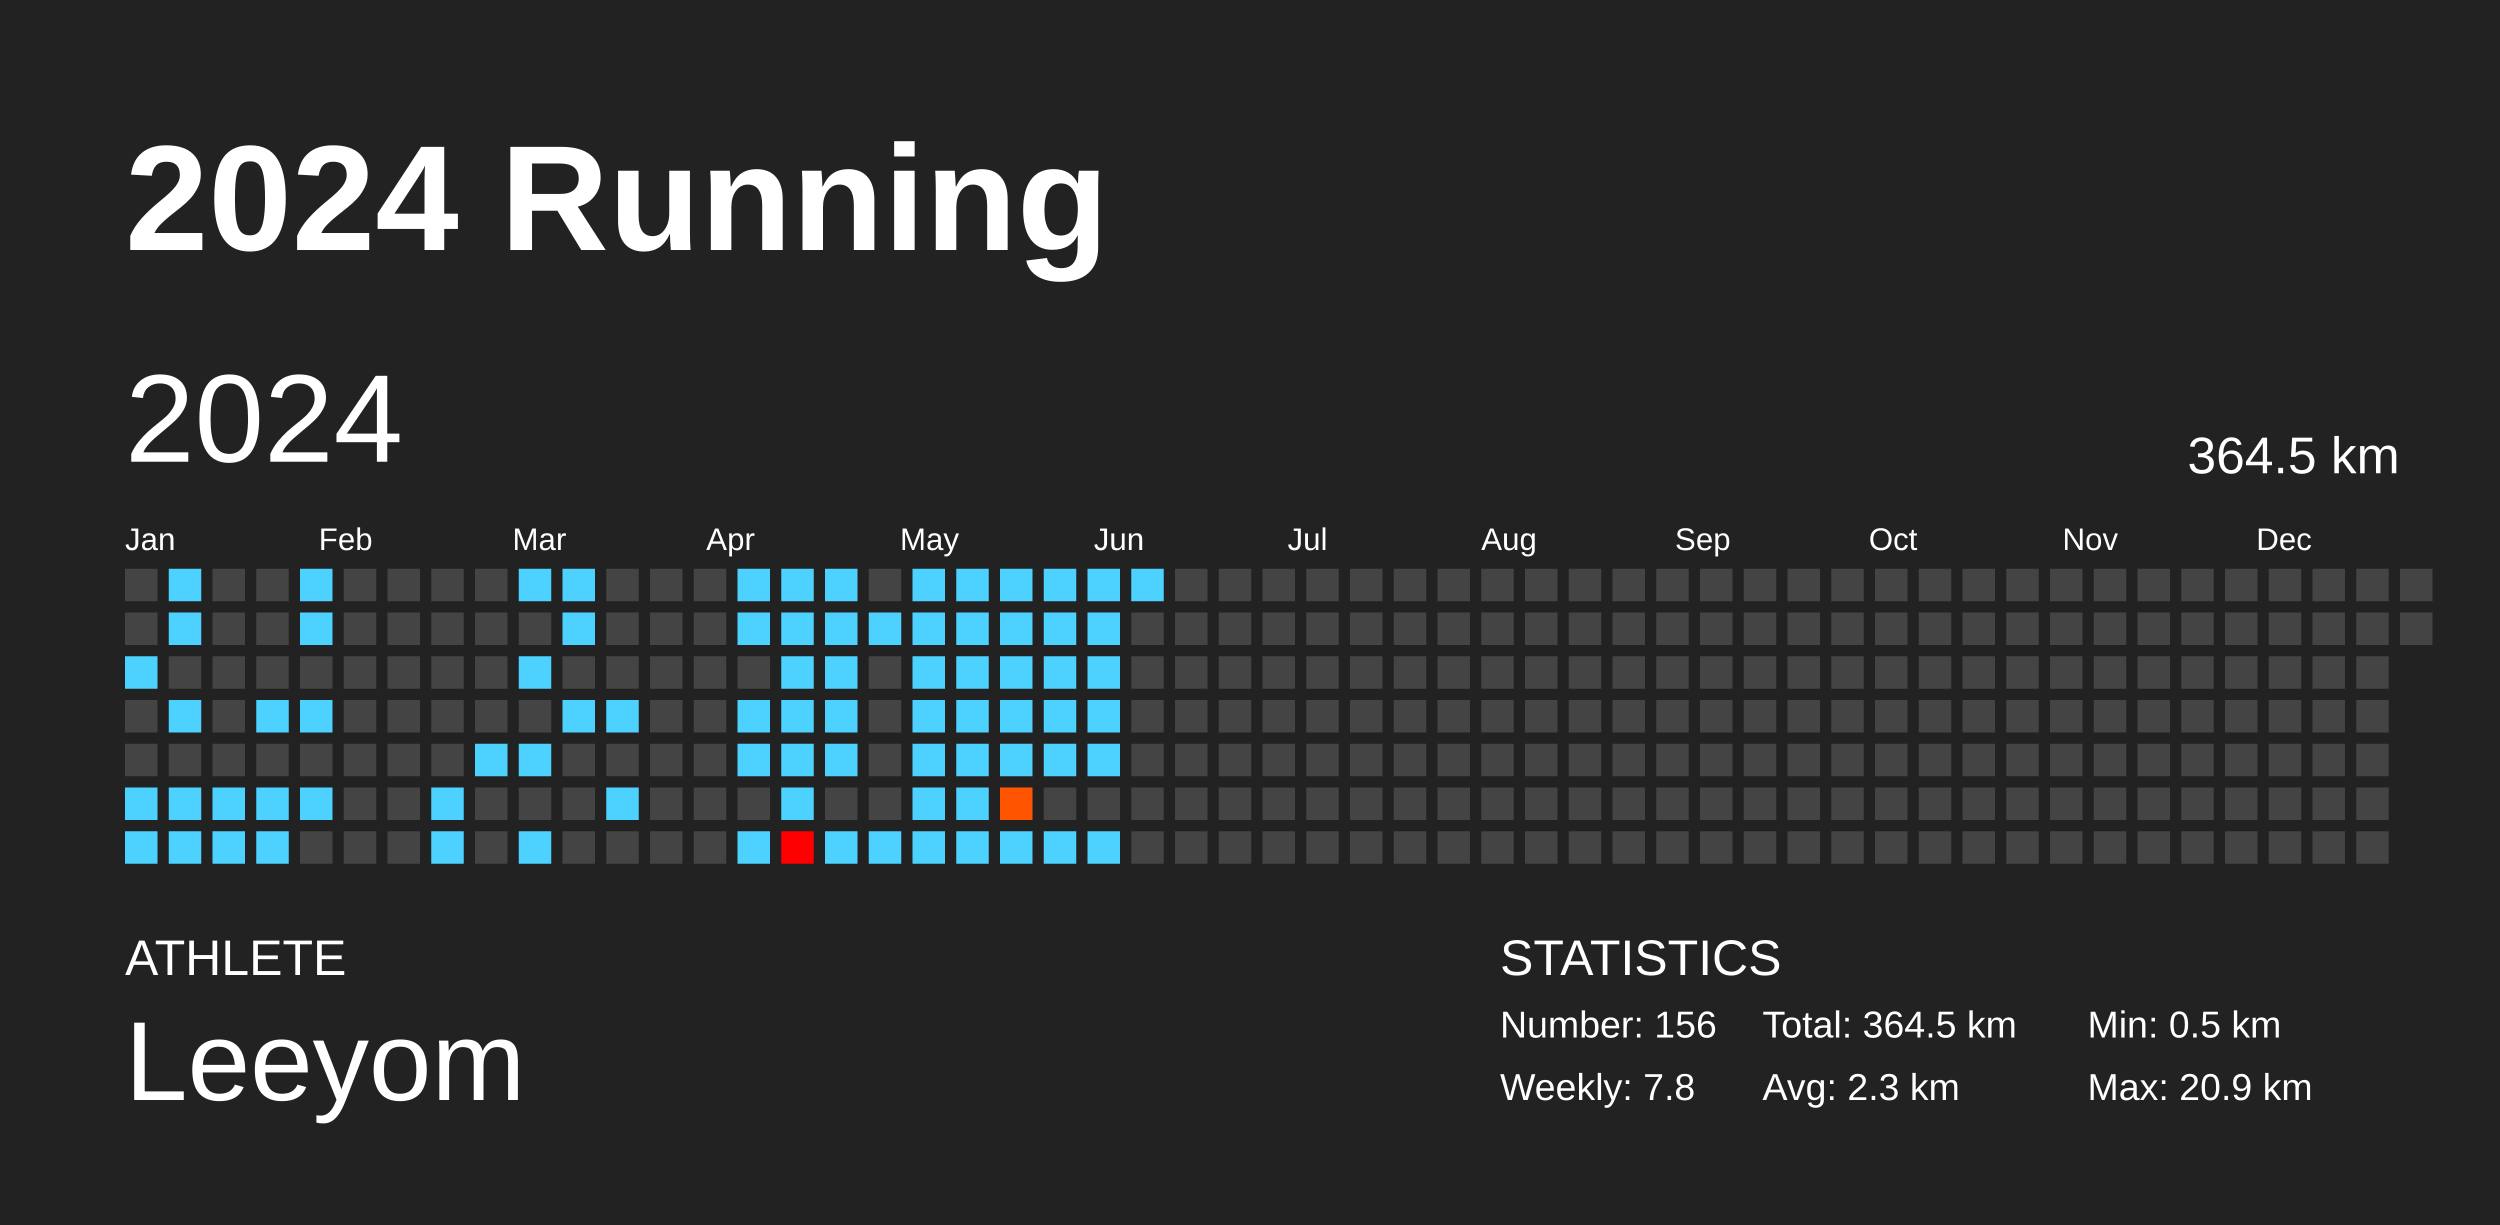
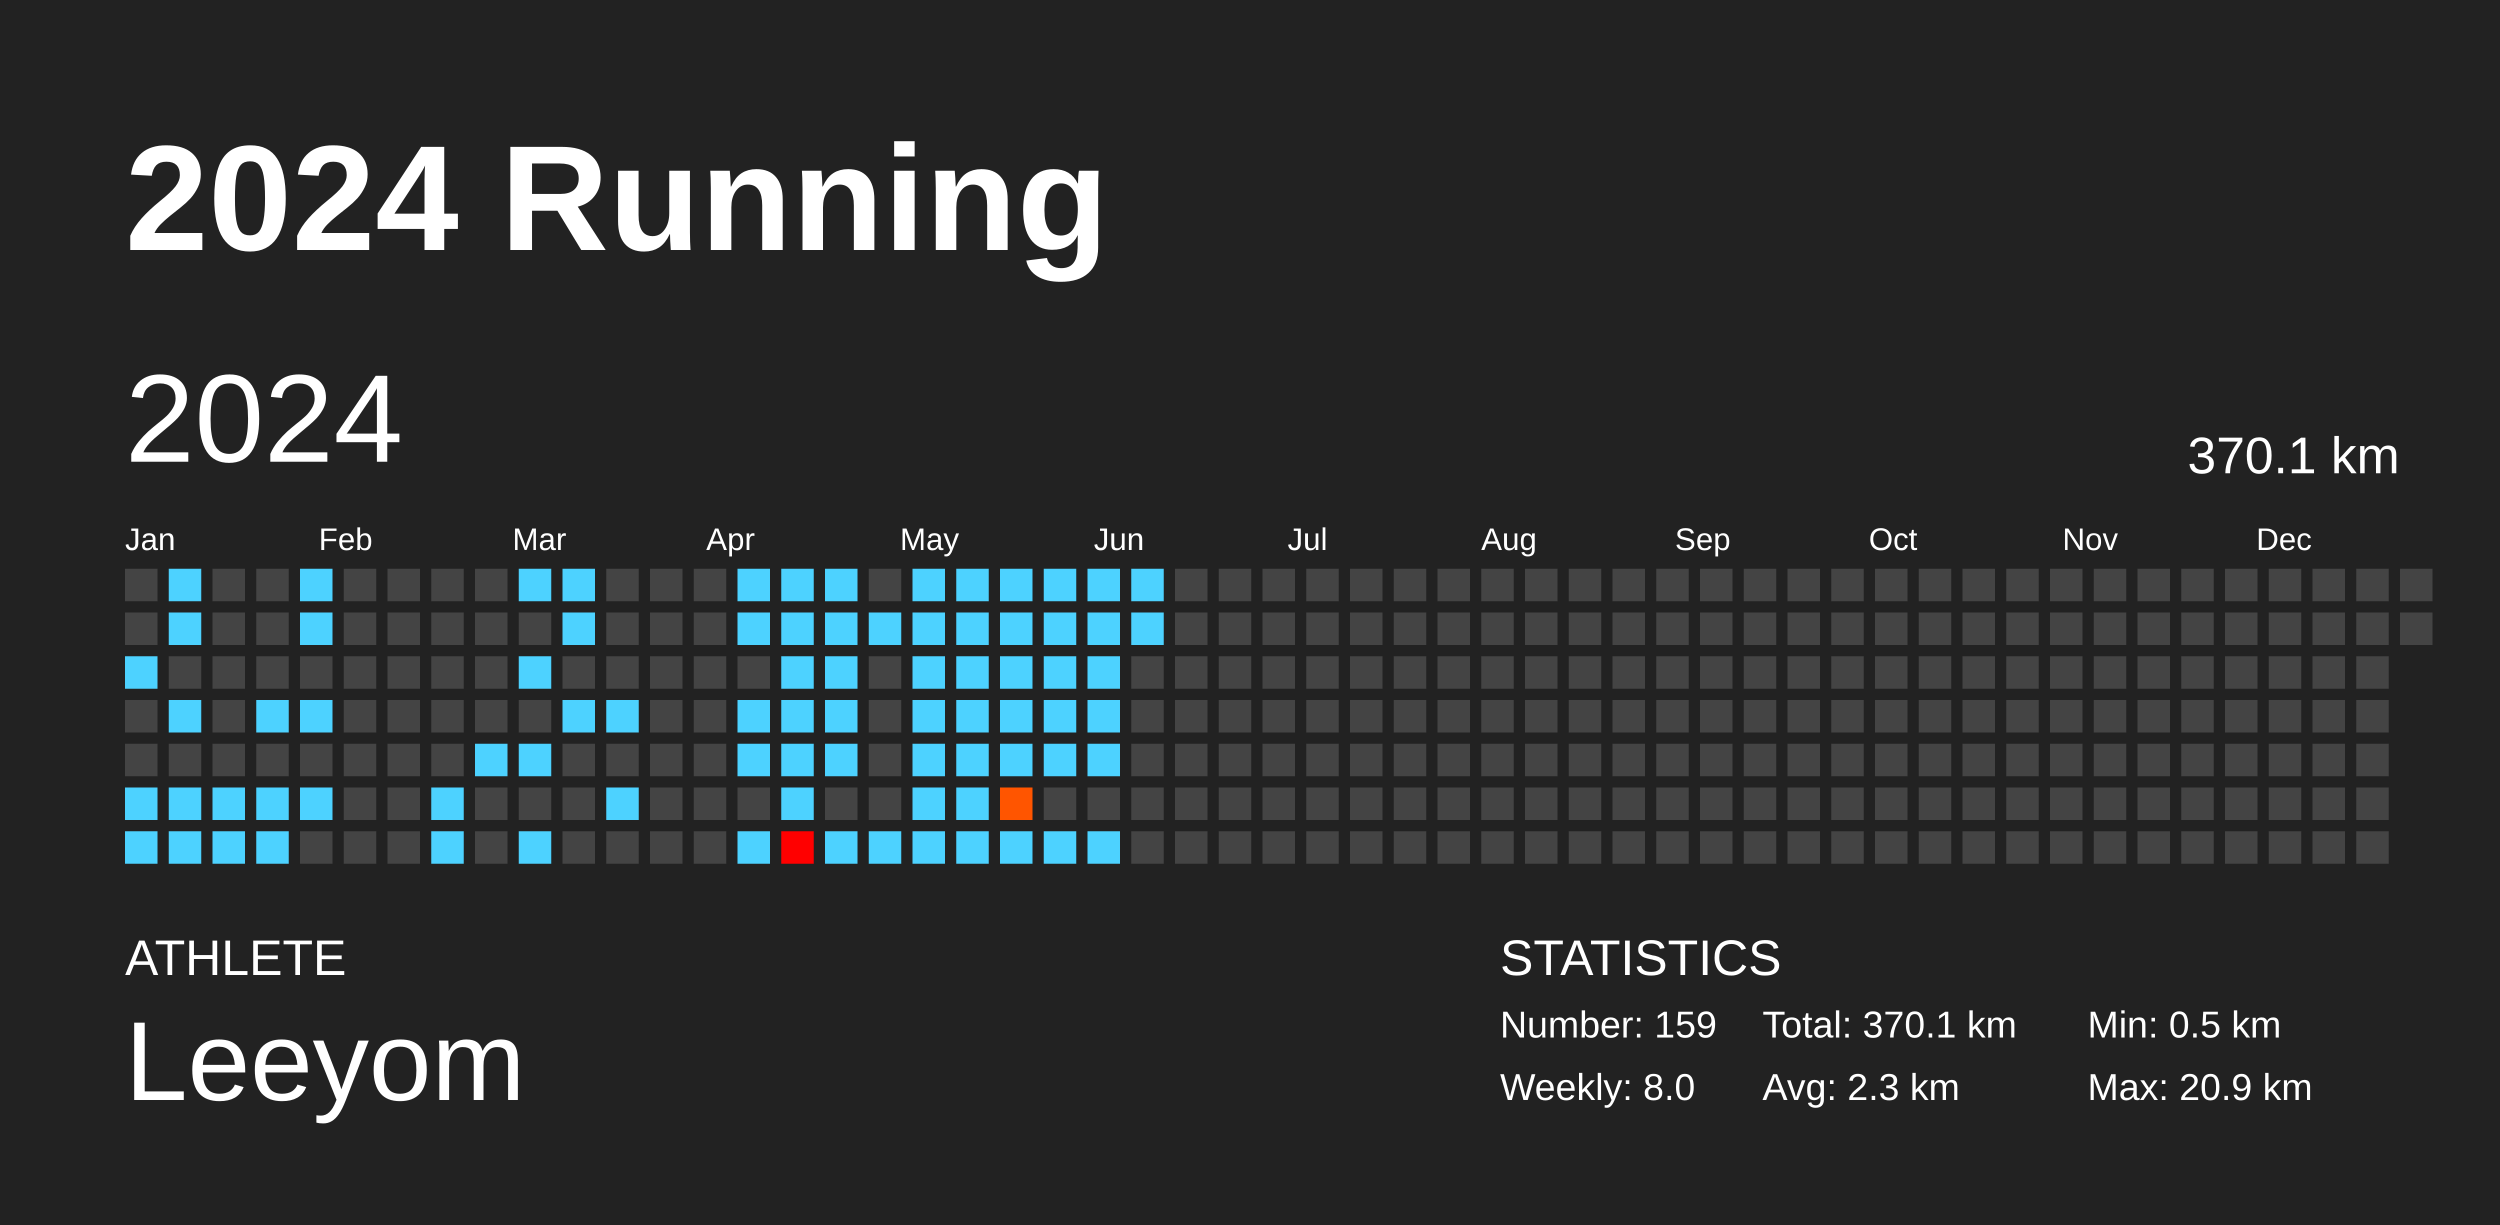
<svg xmlns="http://www.w3.org/2000/svg" baseProfile="full" height="98mm" version="1.1" viewBox="0,0,200,98" width="200mm">
  <defs />
  <rect fill="#222222" height="98" width="200" x="0" y="0" />
  <text fill="#FFFFFF" style="font-size:12px; font-family:Arial; font-weight:bold;" x="10" y="20">2024 Running</text>
  <text fill="#FFFFFF" style="font-size:4px; font-family:Arial" x="10" y="78">ATHLETE</text>
  <text fill="#FFFFFF" style="font-size:9px; font-family:Arial" x="10" y="88">Leeyom</text>
  <text fill="#FFFFFF" style="font-size:4px; font-family:Arial" x="120" y="78">STATISTICS</text>
-   <text fill="#FFFFFF" style="font-size:3px; font-family:Arial" x="120" y="83">Number: 156</text>
-   <text fill="#FFFFFF" style="font-size:3px; font-family:Arial" x="120" y="88">Weekly: 7.8</text>
-   <text fill="#FFFFFF" style="font-size:3px; font-family:Arial" x="141" y="83">Total: 364.5 km</text>
+   <text fill="#FFFFFF" style="font-size:3px; font-family:Arial" x="120" y="83">Number: 159</text>
+   <text fill="#FFFFFF" style="font-size:3px; font-family:Arial" x="120" y="88">Weekly: 8.0</text>
+   <text fill="#FFFFFF" style="font-size:3px; font-family:Arial" x="141" y="83">Total: 370.1 km</text>
  <text fill="#FFFFFF" style="font-size:3px; font-family:Arial" x="141" y="88">Avg: 2.3 km</text>
  <text fill="#FFFFFF" style="font-size:3px; font-family:Arial" x="167" y="83">Min: 0.5 km</text>
  <text fill="#FFFFFF" style="font-size:3px; font-family:Arial" x="167" y="88">Max: 20.9 km</text>
  <text dominant-baseline="hanging" fill="#FFFFFF" style="font-size:10.0px; font-family:Arial;" x="10" y="30">2024</text>
-   <text dominant-baseline="hanging" fill="#FFFFFF" style="font-size:4.125px; font-family:Arial;" x="175" y="35">364.5 km</text>
+   <text dominant-baseline="hanging" fill="#FFFFFF" style="font-size:4.125px; font-family:Arial;" x="175" y="35">370.1 km</text>
  <text fill="#FFFFFF" style="font-size:2.5px; font-family:Arial" x="10.0" y="44">Jan</text>
  <text fill="#FFFFFF" style="font-size:2.5px; font-family:Arial" x="25.5" y="44">Feb</text>
  <text fill="#FFFFFF" style="font-size:2.5px; font-family:Arial" x="41.0" y="44">Mar</text>
  <text fill="#FFFFFF" style="font-size:2.5px; font-family:Arial" x="56.5" y="44">Apr</text>
  <text fill="#FFFFFF" style="font-size:2.5px; font-family:Arial" x="72.0" y="44">May</text>
  <text fill="#FFFFFF" style="font-size:2.5px; font-family:Arial" x="87.5" y="44">Jun</text>
  <text fill="#FFFFFF" style="font-size:2.5px; font-family:Arial" x="103.0" y="44">Jul</text>
  <text fill="#FFFFFF" style="font-size:2.5px; font-family:Arial" x="118.5" y="44">Aug</text>
  <text fill="#FFFFFF" style="font-size:2.5px; font-family:Arial" x="134.0" y="44">Sep</text>
  <text fill="#FFFFFF" style="font-size:2.5px; font-family:Arial" x="149.5" y="44">Oct</text>
  <text fill="#FFFFFF" style="font-size:2.5px; font-family:Arial" x="165.0" y="44">Nov</text>
  <text fill="#FFFFFF" style="font-size:2.5px; font-family:Arial" x="180.5" y="44">Dec</text>
  <rect fill="#444444" height="2.6" width="2.6" x="10.0" y="45.5" />
  <rect fill="#444444" height="2.6" width="2.6" x="10.0" y="49.0" />
  <rect fill="#4dd2ff" height="2.6" width="2.6" x="10.0" y="52.5" />
  <rect fill="#444444" height="2.6" width="2.6" x="10.0" y="56.0" />
  <rect fill="#444444" height="2.6" width="2.6" x="10.0" y="59.5" />
  <rect fill="#4dd2ff" height="2.6" width="2.6" x="10.0" y="63.0" />
  <rect fill="#4dd2ff" height="2.6" width="2.6" x="10.0" y="66.5" />
  <rect fill="#4dd2ff" height="2.6" width="2.6" x="13.5" y="45.5" />
  <rect fill="#4dd2ff" height="2.6" width="2.6" x="13.5" y="49.0" />
  <rect fill="#444444" height="2.6" width="2.6" x="13.5" y="52.5" />
  <rect fill="#4dd2ff" height="2.6" width="2.6" x="13.5" y="56.0" />
  <rect fill="#444444" height="2.6" width="2.6" x="13.5" y="59.5" />
  <rect fill="#4dd2ff" height="2.6" width="2.6" x="13.5" y="63.0" />
  <rect fill="#4dd2ff" height="2.6" width="2.6" x="13.5" y="66.5" />
  <rect fill="#444444" height="2.6" width="2.6" x="17.0" y="45.5" />
  <rect fill="#444444" height="2.6" width="2.6" x="17.0" y="49.0" />
  <rect fill="#444444" height="2.6" width="2.6" x="17.0" y="52.5" />
  <rect fill="#444444" height="2.6" width="2.6" x="17.0" y="56.0" />
  <rect fill="#444444" height="2.6" width="2.6" x="17.0" y="59.5" />
  <rect fill="#4dd2ff" height="2.6" width="2.6" x="17.0" y="63.0" />
  <rect fill="#4dd2ff" height="2.6" width="2.6" x="17.0" y="66.5" />
  <rect fill="#444444" height="2.6" width="2.6" x="20.5" y="45.5" />
  <rect fill="#444444" height="2.6" width="2.6" x="20.5" y="49.0" />
  <rect fill="#444444" height="2.6" width="2.6" x="20.5" y="52.5" />
  <rect fill="#4dd2ff" height="2.6" width="2.6" x="20.5" y="56.0" />
  <rect fill="#444444" height="2.6" width="2.6" x="20.5" y="59.5" />
  <rect fill="#4dd2ff" height="2.6" width="2.6" x="20.5" y="63.0" />
  <rect fill="#4dd2ff" height="2.6" width="2.6" x="20.5" y="66.5" />
  <rect fill="#4dd2ff" height="2.6" width="2.6" x="24.0" y="45.5" />
  <rect fill="#4dd2ff" height="2.6" width="2.6" x="24.0" y="49.0" />
  <rect fill="#444444" height="2.6" width="2.6" x="24.0" y="52.5" />
  <rect fill="#4dd2ff" height="2.6" width="2.6" x="24.0" y="56.0" />
  <rect fill="#444444" height="2.6" width="2.6" x="24.0" y="59.5" />
  <rect fill="#4dd2ff" height="2.6" width="2.6" x="24.0" y="63.0" />
  <rect fill="#444444" height="2.6" width="2.6" x="24.0" y="66.5" />
  <rect fill="#444444" height="2.6" width="2.6" x="27.5" y="45.5" />
  <rect fill="#444444" height="2.6" width="2.6" x="27.5" y="49.0" />
  <rect fill="#444444" height="2.6" width="2.6" x="27.5" y="52.5" />
  <rect fill="#444444" height="2.6" width="2.6" x="27.5" y="56.0" />
  <rect fill="#444444" height="2.6" width="2.6" x="27.5" y="59.5" />
  <rect fill="#444444" height="2.6" width="2.6" x="27.5" y="63.0" />
  <rect fill="#444444" height="2.6" width="2.6" x="27.5" y="66.5" />
  <rect fill="#444444" height="2.6" width="2.6" x="31.0" y="45.5" />
  <rect fill="#444444" height="2.6" width="2.6" x="31.0" y="49.0" />
  <rect fill="#444444" height="2.6" width="2.6" x="31.0" y="52.5" />
  <rect fill="#444444" height="2.6" width="2.6" x="31.0" y="56.0" />
  <rect fill="#444444" height="2.6" width="2.6" x="31.0" y="59.5" />
  <rect fill="#444444" height="2.6" width="2.6" x="31.0" y="63.0" />
  <rect fill="#444444" height="2.6" width="2.6" x="31.0" y="66.5" />
  <rect fill="#444444" height="2.6" width="2.6" x="34.5" y="45.5" />
  <rect fill="#444444" height="2.6" width="2.6" x="34.5" y="49.0" />
  <rect fill="#444444" height="2.6" width="2.6" x="34.5" y="52.5" />
  <rect fill="#444444" height="2.6" width="2.6" x="34.5" y="56.0" />
  <rect fill="#444444" height="2.6" width="2.6" x="34.5" y="59.5" />
  <rect fill="#4dd2ff" height="2.6" width="2.6" x="34.5" y="63.0" />
  <rect fill="#4dd2ff" height="2.6" width="2.6" x="34.5" y="66.5" />
  <rect fill="#444444" height="2.6" width="2.6" x="38.0" y="45.5" />
  <rect fill="#444444" height="2.6" width="2.6" x="38.0" y="49.0" />
  <rect fill="#444444" height="2.6" width="2.6" x="38.0" y="52.5" />
  <rect fill="#444444" height="2.6" width="2.6" x="38.0" y="56.0" />
  <rect fill="#4dd2ff" height="2.6" width="2.6" x="38.0" y="59.5" />
  <rect fill="#444444" height="2.6" width="2.6" x="38.0" y="63.0" />
  <rect fill="#444444" height="2.6" width="2.6" x="38.0" y="66.5" />
  <rect fill="#4dd2ff" height="2.6" width="2.6" x="41.5" y="45.5" />
  <rect fill="#444444" height="2.6" width="2.6" x="41.5" y="49.0" />
  <rect fill="#4dd2ff" height="2.6" width="2.6" x="41.5" y="52.5" />
  <rect fill="#444444" height="2.6" width="2.6" x="41.5" y="56.0" />
  <rect fill="#4dd2ff" height="2.6" width="2.6" x="41.5" y="59.5" />
  <rect fill="#444444" height="2.6" width="2.6" x="41.5" y="63.0" />
  <rect fill="#4dd2ff" height="2.6" width="2.6" x="41.5" y="66.5" />
  <rect fill="#4dd2ff" height="2.6" width="2.6" x="45.0" y="45.5" />
  <rect fill="#4dd2ff" height="2.6" width="2.6" x="45.0" y="49.0" />
  <rect fill="#444444" height="2.6" width="2.6" x="45.0" y="52.5" />
  <rect fill="#4dd2ff" height="2.6" width="2.6" x="45.0" y="56.0" />
  <rect fill="#444444" height="2.6" width="2.6" x="45.0" y="59.5" />
  <rect fill="#444444" height="2.6" width="2.6" x="45.0" y="63.0" />
  <rect fill="#444444" height="2.6" width="2.6" x="45.0" y="66.5" />
  <rect fill="#444444" height="2.6" width="2.6" x="48.5" y="45.5" />
  <rect fill="#444444" height="2.6" width="2.6" x="48.5" y="49.0" />
  <rect fill="#444444" height="2.6" width="2.6" x="48.5" y="52.5" />
  <rect fill="#4dd2ff" height="2.6" width="2.6" x="48.5" y="56.0" />
  <rect fill="#444444" height="2.6" width="2.6" x="48.5" y="59.5" />
  <rect fill="#4dd2ff" height="2.6" width="2.6" x="48.5" y="63.0" />
  <rect fill="#444444" height="2.6" width="2.6" x="48.5" y="66.5" />
  <rect fill="#444444" height="2.6" width="2.6" x="52.0" y="45.5" />
  <rect fill="#444444" height="2.6" width="2.6" x="52.0" y="49.0" />
  <rect fill="#444444" height="2.6" width="2.6" x="52.0" y="52.5" />
  <rect fill="#444444" height="2.6" width="2.6" x="52.0" y="56.0" />
  <rect fill="#444444" height="2.6" width="2.6" x="52.0" y="59.5" />
  <rect fill="#444444" height="2.6" width="2.6" x="52.0" y="63.0" />
  <rect fill="#444444" height="2.6" width="2.6" x="52.0" y="66.5" />
  <rect fill="#444444" height="2.6" width="2.6" x="55.5" y="45.5" />
  <rect fill="#444444" height="2.6" width="2.6" x="55.5" y="49.0" />
  <rect fill="#444444" height="2.6" width="2.6" x="55.5" y="52.5" />
  <rect fill="#444444" height="2.6" width="2.6" x="55.5" y="56.0" />
  <rect fill="#444444" height="2.6" width="2.6" x="55.5" y="59.5" />
  <rect fill="#444444" height="2.6" width="2.6" x="55.5" y="63.0" />
  <rect fill="#444444" height="2.6" width="2.6" x="55.5" y="66.5" />
  <rect fill="#4dd2ff" height="2.6" width="2.6" x="59.0" y="45.5" />
  <rect fill="#4dd2ff" height="2.6" width="2.6" x="59.0" y="49.0" />
  <rect fill="#444444" height="2.6" width="2.6" x="59.0" y="52.5" />
  <rect fill="#4dd2ff" height="2.6" width="2.6" x="59.0" y="56.0" />
  <rect fill="#4dd2ff" height="2.6" width="2.6" x="59.0" y="59.5" />
  <rect fill="#444444" height="2.6" width="2.6" x="59.0" y="63.0" />
  <rect fill="#4dd2ff" height="2.6" width="2.6" x="59.0" y="66.5" />
  <rect fill="#4dd2ff" height="2.6" width="2.6" x="62.5" y="45.5" />
  <rect fill="#4dd2ff" height="2.6" width="2.6" x="62.5" y="49.0" />
  <rect fill="#4dd2ff" height="2.6" width="2.6" x="62.5" y="52.5" />
  <rect fill="#4dd2ff" height="2.6" width="2.6" x="62.5" y="56.0" />
  <rect fill="#4dd2ff" height="2.6" width="2.6" x="62.5" y="59.5" />
  <rect fill="#4dd2ff" height="2.6" width="2.6" x="62.5" y="63.0" />
  <rect fill="red" height="2.6" width="2.6" x="62.5" y="66.5" />
  <rect fill="#4dd2ff" height="2.6" width="2.6" x="66.0" y="45.5" />
  <rect fill="#4dd2ff" height="2.6" width="2.6" x="66.0" y="49.0" />
  <rect fill="#4dd2ff" height="2.6" width="2.6" x="66.0" y="52.5" />
  <rect fill="#4dd2ff" height="2.6" width="2.6" x="66.0" y="56.0" />
  <rect fill="#4dd2ff" height="2.6" width="2.6" x="66.0" y="59.5" />
  <rect fill="#444444" height="2.6" width="2.6" x="66.0" y="63.0" />
  <rect fill="#4dd2ff" height="2.6" width="2.6" x="66.0" y="66.5" />
  <rect fill="#444444" height="2.6" width="2.6" x="69.5" y="45.5" />
  <rect fill="#4dd2ff" height="2.6" width="2.6" x="69.5" y="49.0" />
  <rect fill="#444444" height="2.6" width="2.6" x="69.5" y="52.5" />
  <rect fill="#444444" height="2.6" width="2.6" x="69.5" y="56.0" />
  <rect fill="#444444" height="2.6" width="2.6" x="69.5" y="59.5" />
  <rect fill="#444444" height="2.6" width="2.6" x="69.5" y="63.0" />
  <rect fill="#4dd2ff" height="2.6" width="2.6" x="69.5" y="66.5" />
  <rect fill="#4dd2ff" height="2.6" width="2.6" x="73.0" y="45.5" />
  <rect fill="#4dd2ff" height="2.6" width="2.6" x="73.0" y="49.0" />
  <rect fill="#4dd2ff" height="2.6" width="2.6" x="73.0" y="52.5" />
  <rect fill="#4dd2ff" height="2.6" width="2.6" x="73.0" y="56.0" />
  <rect fill="#4dd2ff" height="2.6" width="2.6" x="73.0" y="59.5" />
  <rect fill="#4dd2ff" height="2.6" width="2.6" x="73.0" y="63.0" />
  <rect fill="#4dd2ff" height="2.6" width="2.6" x="73.0" y="66.5" />
  <rect fill="#4dd2ff" height="2.6" width="2.6" x="76.5" y="45.5" />
  <rect fill="#4dd2ff" height="2.6" width="2.6" x="76.5" y="49.0" />
  <rect fill="#4dd2ff" height="2.6" width="2.6" x="76.5" y="52.5" />
  <rect fill="#4dd2ff" height="2.6" width="2.6" x="76.5" y="56.0" />
  <rect fill="#4dd2ff" height="2.6" width="2.6" x="76.5" y="59.5" />
  <rect fill="#4dd2ff" height="2.6" width="2.6" x="76.5" y="63.0" />
  <rect fill="#4dd2ff" height="2.6" width="2.6" x="76.5" y="66.5" />
  <rect fill="#4dd2ff" height="2.6" width="2.6" x="80.0" y="45.5" />
  <rect fill="#4dd2ff" height="2.6" width="2.6" x="80.0" y="49.0" />
  <rect fill="#4dd2ff" height="2.6" width="2.6" x="80.0" y="52.5" />
  <rect fill="#4dd2ff" height="2.6" width="2.6" x="80.0" y="56.0" />
  <rect fill="#4dd2ff" height="2.6" width="2.6" x="80.0" y="59.5" />
  <rect fill="#ff5500" height="2.6" width="2.6" x="80.0" y="63.0" />
  <rect fill="#4dd2ff" height="2.6" width="2.6" x="80.0" y="66.5" />
  <rect fill="#4dd2ff" height="2.6" width="2.6" x="83.5" y="45.5" />
  <rect fill="#4dd2ff" height="2.6" width="2.6" x="83.5" y="49.0" />
  <rect fill="#4dd2ff" height="2.6" width="2.6" x="83.5" y="52.5" />
  <rect fill="#4dd2ff" height="2.6" width="2.6" x="83.5" y="56.0" />
  <rect fill="#4dd2ff" height="2.6" width="2.6" x="83.5" y="59.5" />
  <rect fill="#444444" height="2.6" width="2.6" x="83.5" y="63.0" />
  <rect fill="#4dd2ff" height="2.6" width="2.6" x="83.5" y="66.5" />
  <rect fill="#4dd2ff" height="2.6" width="2.6" x="87.0" y="45.5" />
  <rect fill="#4dd2ff" height="2.6" width="2.6" x="87.0" y="49.0" />
  <rect fill="#4dd2ff" height="2.6" width="2.6" x="87.0" y="52.5" />
  <rect fill="#4dd2ff" height="2.6" width="2.6" x="87.0" y="56.0" />
  <rect fill="#4dd2ff" height="2.6" width="2.6" x="87.0" y="59.5" />
  <rect fill="#444444" height="2.6" width="2.6" x="87.0" y="63.0" />
  <rect fill="#4dd2ff" height="2.6" width="2.6" x="87.0" y="66.5" />
  <rect fill="#4dd2ff" height="2.6" width="2.6" x="90.5" y="45.5" />
-   <rect fill="#444444" height="2.6" width="2.6" x="90.5" y="49.0" />
+   <rect fill="#4dd2ff" height="2.6" width="2.6" x="90.5" y="49.0" />
  <rect fill="#444444" height="2.6" width="2.6" x="90.5" y="52.5" />
  <rect fill="#444444" height="2.6" width="2.6" x="90.5" y="56.0" />
  <rect fill="#444444" height="2.6" width="2.6" x="90.5" y="59.5" />
  <rect fill="#444444" height="2.6" width="2.6" x="90.5" y="63.0" />
  <rect fill="#444444" height="2.6" width="2.6" x="90.5" y="66.5" />
  <rect fill="#444444" height="2.6" width="2.6" x="94.0" y="45.5" />
  <rect fill="#444444" height="2.6" width="2.6" x="94.0" y="49.0" />
  <rect fill="#444444" height="2.6" width="2.6" x="94.0" y="52.5" />
  <rect fill="#444444" height="2.6" width="2.6" x="94.0" y="56.0" />
  <rect fill="#444444" height="2.6" width="2.6" x="94.0" y="59.5" />
  <rect fill="#444444" height="2.6" width="2.6" x="94.0" y="63.0" />
  <rect fill="#444444" height="2.6" width="2.6" x="94.0" y="66.5" />
  <rect fill="#444444" height="2.6" width="2.6" x="97.5" y="45.5" />
  <rect fill="#444444" height="2.6" width="2.6" x="97.5" y="49.0" />
  <rect fill="#444444" height="2.6" width="2.6" x="97.5" y="52.5" />
  <rect fill="#444444" height="2.6" width="2.6" x="97.5" y="56.0" />
  <rect fill="#444444" height="2.6" width="2.6" x="97.5" y="59.5" />
  <rect fill="#444444" height="2.6" width="2.6" x="97.5" y="63.0" />
  <rect fill="#444444" height="2.6" width="2.6" x="97.5" y="66.5" />
  <rect fill="#444444" height="2.6" width="2.6" x="101.0" y="45.5" />
  <rect fill="#444444" height="2.6" width="2.6" x="101.0" y="49.0" />
  <rect fill="#444444" height="2.6" width="2.6" x="101.0" y="52.5" />
  <rect fill="#444444" height="2.6" width="2.6" x="101.0" y="56.0" />
  <rect fill="#444444" height="2.6" width="2.6" x="101.0" y="59.5" />
  <rect fill="#444444" height="2.6" width="2.6" x="101.0" y="63.0" />
  <rect fill="#444444" height="2.6" width="2.6" x="101.0" y="66.5" />
  <rect fill="#444444" height="2.6" width="2.6" x="104.5" y="45.5" />
  <rect fill="#444444" height="2.6" width="2.6" x="104.5" y="49.0" />
  <rect fill="#444444" height="2.6" width="2.6" x="104.5" y="52.5" />
  <rect fill="#444444" height="2.6" width="2.6" x="104.5" y="56.0" />
  <rect fill="#444444" height="2.6" width="2.6" x="104.5" y="59.5" />
  <rect fill="#444444" height="2.6" width="2.6" x="104.5" y="63.0" />
  <rect fill="#444444" height="2.6" width="2.6" x="104.5" y="66.5" />
  <rect fill="#444444" height="2.6" width="2.6" x="108.0" y="45.5" />
  <rect fill="#444444" height="2.6" width="2.6" x="108.0" y="49.0" />
  <rect fill="#444444" height="2.6" width="2.6" x="108.0" y="52.5" />
  <rect fill="#444444" height="2.6" width="2.6" x="108.0" y="56.0" />
  <rect fill="#444444" height="2.6" width="2.6" x="108.0" y="59.5" />
  <rect fill="#444444" height="2.6" width="2.6" x="108.0" y="63.0" />
  <rect fill="#444444" height="2.6" width="2.6" x="108.0" y="66.5" />
  <rect fill="#444444" height="2.6" width="2.6" x="111.5" y="45.5" />
  <rect fill="#444444" height="2.6" width="2.6" x="111.5" y="49.0" />
  <rect fill="#444444" height="2.6" width="2.6" x="111.5" y="52.5" />
  <rect fill="#444444" height="2.6" width="2.6" x="111.5" y="56.0" />
  <rect fill="#444444" height="2.6" width="2.6" x="111.5" y="59.5" />
  <rect fill="#444444" height="2.6" width="2.6" x="111.5" y="63.0" />
  <rect fill="#444444" height="2.6" width="2.6" x="111.5" y="66.5" />
  <rect fill="#444444" height="2.6" width="2.6" x="115.0" y="45.5" />
  <rect fill="#444444" height="2.6" width="2.6" x="115.0" y="49.0" />
  <rect fill="#444444" height="2.6" width="2.6" x="115.0" y="52.5" />
  <rect fill="#444444" height="2.6" width="2.6" x="115.0" y="56.0" />
  <rect fill="#444444" height="2.6" width="2.6" x="115.0" y="59.5" />
  <rect fill="#444444" height="2.6" width="2.6" x="115.0" y="63.0" />
  <rect fill="#444444" height="2.6" width="2.6" x="115.0" y="66.5" />
  <rect fill="#444444" height="2.6" width="2.6" x="118.5" y="45.5" />
  <rect fill="#444444" height="2.6" width="2.6" x="118.5" y="49.0" />
  <rect fill="#444444" height="2.6" width="2.6" x="118.5" y="52.5" />
  <rect fill="#444444" height="2.6" width="2.6" x="118.5" y="56.0" />
  <rect fill="#444444" height="2.6" width="2.6" x="118.5" y="59.5" />
  <rect fill="#444444" height="2.6" width="2.6" x="118.5" y="63.0" />
  <rect fill="#444444" height="2.6" width="2.6" x="118.5" y="66.5" />
  <rect fill="#444444" height="2.6" width="2.6" x="122.0" y="45.5" />
  <rect fill="#444444" height="2.6" width="2.6" x="122.0" y="49.0" />
  <rect fill="#444444" height="2.6" width="2.6" x="122.0" y="52.5" />
  <rect fill="#444444" height="2.6" width="2.6" x="122.0" y="56.0" />
  <rect fill="#444444" height="2.6" width="2.6" x="122.0" y="59.5" />
  <rect fill="#444444" height="2.6" width="2.6" x="122.0" y="63.0" />
  <rect fill="#444444" height="2.6" width="2.6" x="122.0" y="66.5" />
  <rect fill="#444444" height="2.6" width="2.6" x="125.5" y="45.5" />
  <rect fill="#444444" height="2.6" width="2.6" x="125.5" y="49.0" />
  <rect fill="#444444" height="2.6" width="2.6" x="125.5" y="52.5" />
  <rect fill="#444444" height="2.6" width="2.6" x="125.5" y="56.0" />
  <rect fill="#444444" height="2.6" width="2.6" x="125.5" y="59.5" />
  <rect fill="#444444" height="2.6" width="2.6" x="125.5" y="63.0" />
  <rect fill="#444444" height="2.6" width="2.6" x="125.5" y="66.5" />
  <rect fill="#444444" height="2.6" width="2.6" x="129.0" y="45.5" />
  <rect fill="#444444" height="2.6" width="2.6" x="129.0" y="49.0" />
  <rect fill="#444444" height="2.6" width="2.6" x="129.0" y="52.5" />
  <rect fill="#444444" height="2.6" width="2.6" x="129.0" y="56.0" />
  <rect fill="#444444" height="2.6" width="2.6" x="129.0" y="59.5" />
  <rect fill="#444444" height="2.6" width="2.6" x="129.0" y="63.0" />
  <rect fill="#444444" height="2.6" width="2.6" x="129.0" y="66.5" />
  <rect fill="#444444" height="2.6" width="2.6" x="132.5" y="45.5" />
  <rect fill="#444444" height="2.6" width="2.6" x="132.5" y="49.0" />
  <rect fill="#444444" height="2.6" width="2.6" x="132.5" y="52.5" />
  <rect fill="#444444" height="2.6" width="2.6" x="132.5" y="56.0" />
  <rect fill="#444444" height="2.6" width="2.6" x="132.5" y="59.5" />
  <rect fill="#444444" height="2.6" width="2.6" x="132.5" y="63.0" />
  <rect fill="#444444" height="2.6" width="2.6" x="132.5" y="66.5" />
  <rect fill="#444444" height="2.6" width="2.6" x="136.0" y="45.5" />
  <rect fill="#444444" height="2.6" width="2.6" x="136.0" y="49.0" />
  <rect fill="#444444" height="2.6" width="2.6" x="136.0" y="52.5" />
  <rect fill="#444444" height="2.6" width="2.6" x="136.0" y="56.0" />
  <rect fill="#444444" height="2.6" width="2.6" x="136.0" y="59.5" />
  <rect fill="#444444" height="2.6" width="2.6" x="136.0" y="63.0" />
  <rect fill="#444444" height="2.6" width="2.6" x="136.0" y="66.5" />
  <rect fill="#444444" height="2.6" width="2.6" x="139.5" y="45.5" />
  <rect fill="#444444" height="2.6" width="2.6" x="139.5" y="49.0" />
  <rect fill="#444444" height="2.6" width="2.6" x="139.5" y="52.5" />
  <rect fill="#444444" height="2.6" width="2.6" x="139.5" y="56.0" />
  <rect fill="#444444" height="2.6" width="2.6" x="139.5" y="59.5" />
  <rect fill="#444444" height="2.6" width="2.6" x="139.5" y="63.0" />
  <rect fill="#444444" height="2.6" width="2.6" x="139.5" y="66.5" />
  <rect fill="#444444" height="2.6" width="2.6" x="143.0" y="45.5" />
  <rect fill="#444444" height="2.6" width="2.6" x="143.0" y="49.0" />
  <rect fill="#444444" height="2.6" width="2.6" x="143.0" y="52.5" />
  <rect fill="#444444" height="2.6" width="2.6" x="143.0" y="56.0" />
  <rect fill="#444444" height="2.6" width="2.6" x="143.0" y="59.5" />
  <rect fill="#444444" height="2.6" width="2.6" x="143.0" y="63.0" />
  <rect fill="#444444" height="2.6" width="2.6" x="143.0" y="66.5" />
  <rect fill="#444444" height="2.6" width="2.6" x="146.5" y="45.5" />
  <rect fill="#444444" height="2.6" width="2.6" x="146.5" y="49.0" />
  <rect fill="#444444" height="2.6" width="2.6" x="146.5" y="52.5" />
  <rect fill="#444444" height="2.6" width="2.6" x="146.5" y="56.0" />
  <rect fill="#444444" height="2.6" width="2.6" x="146.5" y="59.5" />
  <rect fill="#444444" height="2.6" width="2.6" x="146.5" y="63.0" />
  <rect fill="#444444" height="2.6" width="2.6" x="146.5" y="66.5" />
  <rect fill="#444444" height="2.6" width="2.6" x="150.0" y="45.5" />
  <rect fill="#444444" height="2.6" width="2.6" x="150.0" y="49.0" />
  <rect fill="#444444" height="2.6" width="2.6" x="150.0" y="52.5" />
  <rect fill="#444444" height="2.6" width="2.6" x="150.0" y="56.0" />
  <rect fill="#444444" height="2.6" width="2.6" x="150.0" y="59.5" />
  <rect fill="#444444" height="2.6" width="2.6" x="150.0" y="63.0" />
  <rect fill="#444444" height="2.6" width="2.6" x="150.0" y="66.5" />
  <rect fill="#444444" height="2.6" width="2.6" x="153.5" y="45.5" />
  <rect fill="#444444" height="2.6" width="2.6" x="153.5" y="49.0" />
  <rect fill="#444444" height="2.6" width="2.6" x="153.5" y="52.5" />
  <rect fill="#444444" height="2.6" width="2.6" x="153.5" y="56.0" />
  <rect fill="#444444" height="2.6" width="2.6" x="153.5" y="59.5" />
  <rect fill="#444444" height="2.6" width="2.6" x="153.5" y="63.0" />
  <rect fill="#444444" height="2.6" width="2.6" x="153.5" y="66.5" />
  <rect fill="#444444" height="2.6" width="2.6" x="157.0" y="45.5" />
  <rect fill="#444444" height="2.6" width="2.6" x="157.0" y="49.0" />
  <rect fill="#444444" height="2.6" width="2.6" x="157.0" y="52.5" />
  <rect fill="#444444" height="2.6" width="2.6" x="157.0" y="56.0" />
  <rect fill="#444444" height="2.6" width="2.6" x="157.0" y="59.5" />
  <rect fill="#444444" height="2.6" width="2.6" x="157.0" y="63.0" />
  <rect fill="#444444" height="2.6" width="2.6" x="157.0" y="66.5" />
  <rect fill="#444444" height="2.6" width="2.6" x="160.5" y="45.5" />
  <rect fill="#444444" height="2.6" width="2.6" x="160.5" y="49.0" />
  <rect fill="#444444" height="2.6" width="2.6" x="160.5" y="52.5" />
  <rect fill="#444444" height="2.6" width="2.6" x="160.5" y="56.0" />
  <rect fill="#444444" height="2.6" width="2.6" x="160.5" y="59.5" />
  <rect fill="#444444" height="2.6" width="2.6" x="160.5" y="63.0" />
  <rect fill="#444444" height="2.6" width="2.6" x="160.5" y="66.5" />
  <rect fill="#444444" height="2.6" width="2.6" x="164.0" y="45.5" />
  <rect fill="#444444" height="2.6" width="2.6" x="164.0" y="49.0" />
  <rect fill="#444444" height="2.6" width="2.6" x="164.0" y="52.5" />
  <rect fill="#444444" height="2.6" width="2.6" x="164.0" y="56.0" />
  <rect fill="#444444" height="2.6" width="2.6" x="164.0" y="59.5" />
  <rect fill="#444444" height="2.6" width="2.6" x="164.0" y="63.0" />
  <rect fill="#444444" height="2.6" width="2.6" x="164.0" y="66.5" />
  <rect fill="#444444" height="2.6" width="2.6" x="167.5" y="45.5" />
  <rect fill="#444444" height="2.6" width="2.6" x="167.5" y="49.0" />
  <rect fill="#444444" height="2.6" width="2.6" x="167.5" y="52.5" />
  <rect fill="#444444" height="2.6" width="2.6" x="167.5" y="56.0" />
  <rect fill="#444444" height="2.6" width="2.6" x="167.5" y="59.5" />
  <rect fill="#444444" height="2.6" width="2.6" x="167.5" y="63.0" />
  <rect fill="#444444" height="2.6" width="2.6" x="167.5" y="66.5" />
  <rect fill="#444444" height="2.6" width="2.6" x="171.0" y="45.5" />
  <rect fill="#444444" height="2.6" width="2.6" x="171.0" y="49.0" />
  <rect fill="#444444" height="2.6" width="2.6" x="171.0" y="52.5" />
  <rect fill="#444444" height="2.6" width="2.6" x="171.0" y="56.0" />
  <rect fill="#444444" height="2.6" width="2.6" x="171.0" y="59.5" />
  <rect fill="#444444" height="2.6" width="2.6" x="171.0" y="63.0" />
  <rect fill="#444444" height="2.6" width="2.6" x="171.0" y="66.5" />
  <rect fill="#444444" height="2.6" width="2.6" x="174.5" y="45.5" />
  <rect fill="#444444" height="2.6" width="2.6" x="174.5" y="49.0" />
  <rect fill="#444444" height="2.6" width="2.6" x="174.5" y="52.5" />
  <rect fill="#444444" height="2.6" width="2.6" x="174.5" y="56.0" />
  <rect fill="#444444" height="2.6" width="2.6" x="174.5" y="59.5" />
  <rect fill="#444444" height="2.6" width="2.6" x="174.5" y="63.0" />
  <rect fill="#444444" height="2.6" width="2.6" x="174.5" y="66.5" />
  <rect fill="#444444" height="2.6" width="2.6" x="178.0" y="45.5" />
  <rect fill="#444444" height="2.6" width="2.6" x="178.0" y="49.0" />
  <rect fill="#444444" height="2.6" width="2.6" x="178.0" y="52.5" />
  <rect fill="#444444" height="2.6" width="2.6" x="178.0" y="56.0" />
  <rect fill="#444444" height="2.6" width="2.6" x="178.0" y="59.5" />
  <rect fill="#444444" height="2.6" width="2.6" x="178.0" y="63.0" />
  <rect fill="#444444" height="2.6" width="2.6" x="178.0" y="66.5" />
  <rect fill="#444444" height="2.6" width="2.6" x="181.5" y="45.5" />
  <rect fill="#444444" height="2.6" width="2.6" x="181.5" y="49.0" />
  <rect fill="#444444" height="2.6" width="2.6" x="181.5" y="52.5" />
  <rect fill="#444444" height="2.6" width="2.6" x="181.5" y="56.0" />
  <rect fill="#444444" height="2.6" width="2.6" x="181.5" y="59.5" />
  <rect fill="#444444" height="2.6" width="2.6" x="181.5" y="63.0" />
  <rect fill="#444444" height="2.6" width="2.6" x="181.5" y="66.5" />
  <rect fill="#444444" height="2.6" width="2.6" x="185.0" y="45.5" />
  <rect fill="#444444" height="2.6" width="2.6" x="185.0" y="49.0" />
  <rect fill="#444444" height="2.6" width="2.6" x="185.0" y="52.5" />
  <rect fill="#444444" height="2.6" width="2.6" x="185.0" y="56.0" />
  <rect fill="#444444" height="2.6" width="2.6" x="185.0" y="59.5" />
  <rect fill="#444444" height="2.6" width="2.6" x="185.0" y="63.0" />
  <rect fill="#444444" height="2.6" width="2.6" x="185.0" y="66.5" />
  <rect fill="#444444" height="2.6" width="2.6" x="188.5" y="45.5" />
  <rect fill="#444444" height="2.6" width="2.6" x="188.5" y="49.0" />
  <rect fill="#444444" height="2.6" width="2.6" x="188.5" y="52.5" />
  <rect fill="#444444" height="2.6" width="2.6" x="188.5" y="56.0" />
  <rect fill="#444444" height="2.6" width="2.6" x="188.5" y="59.5" />
  <rect fill="#444444" height="2.6" width="2.6" x="188.5" y="63.0" />
  <rect fill="#444444" height="2.6" width="2.6" x="188.5" y="66.5" />
  <rect fill="#444444" height="2.6" width="2.6" x="192.0" y="45.5" />
  <rect fill="#444444" height="2.6" width="2.6" x="192.0" y="49.0" />
</svg>
